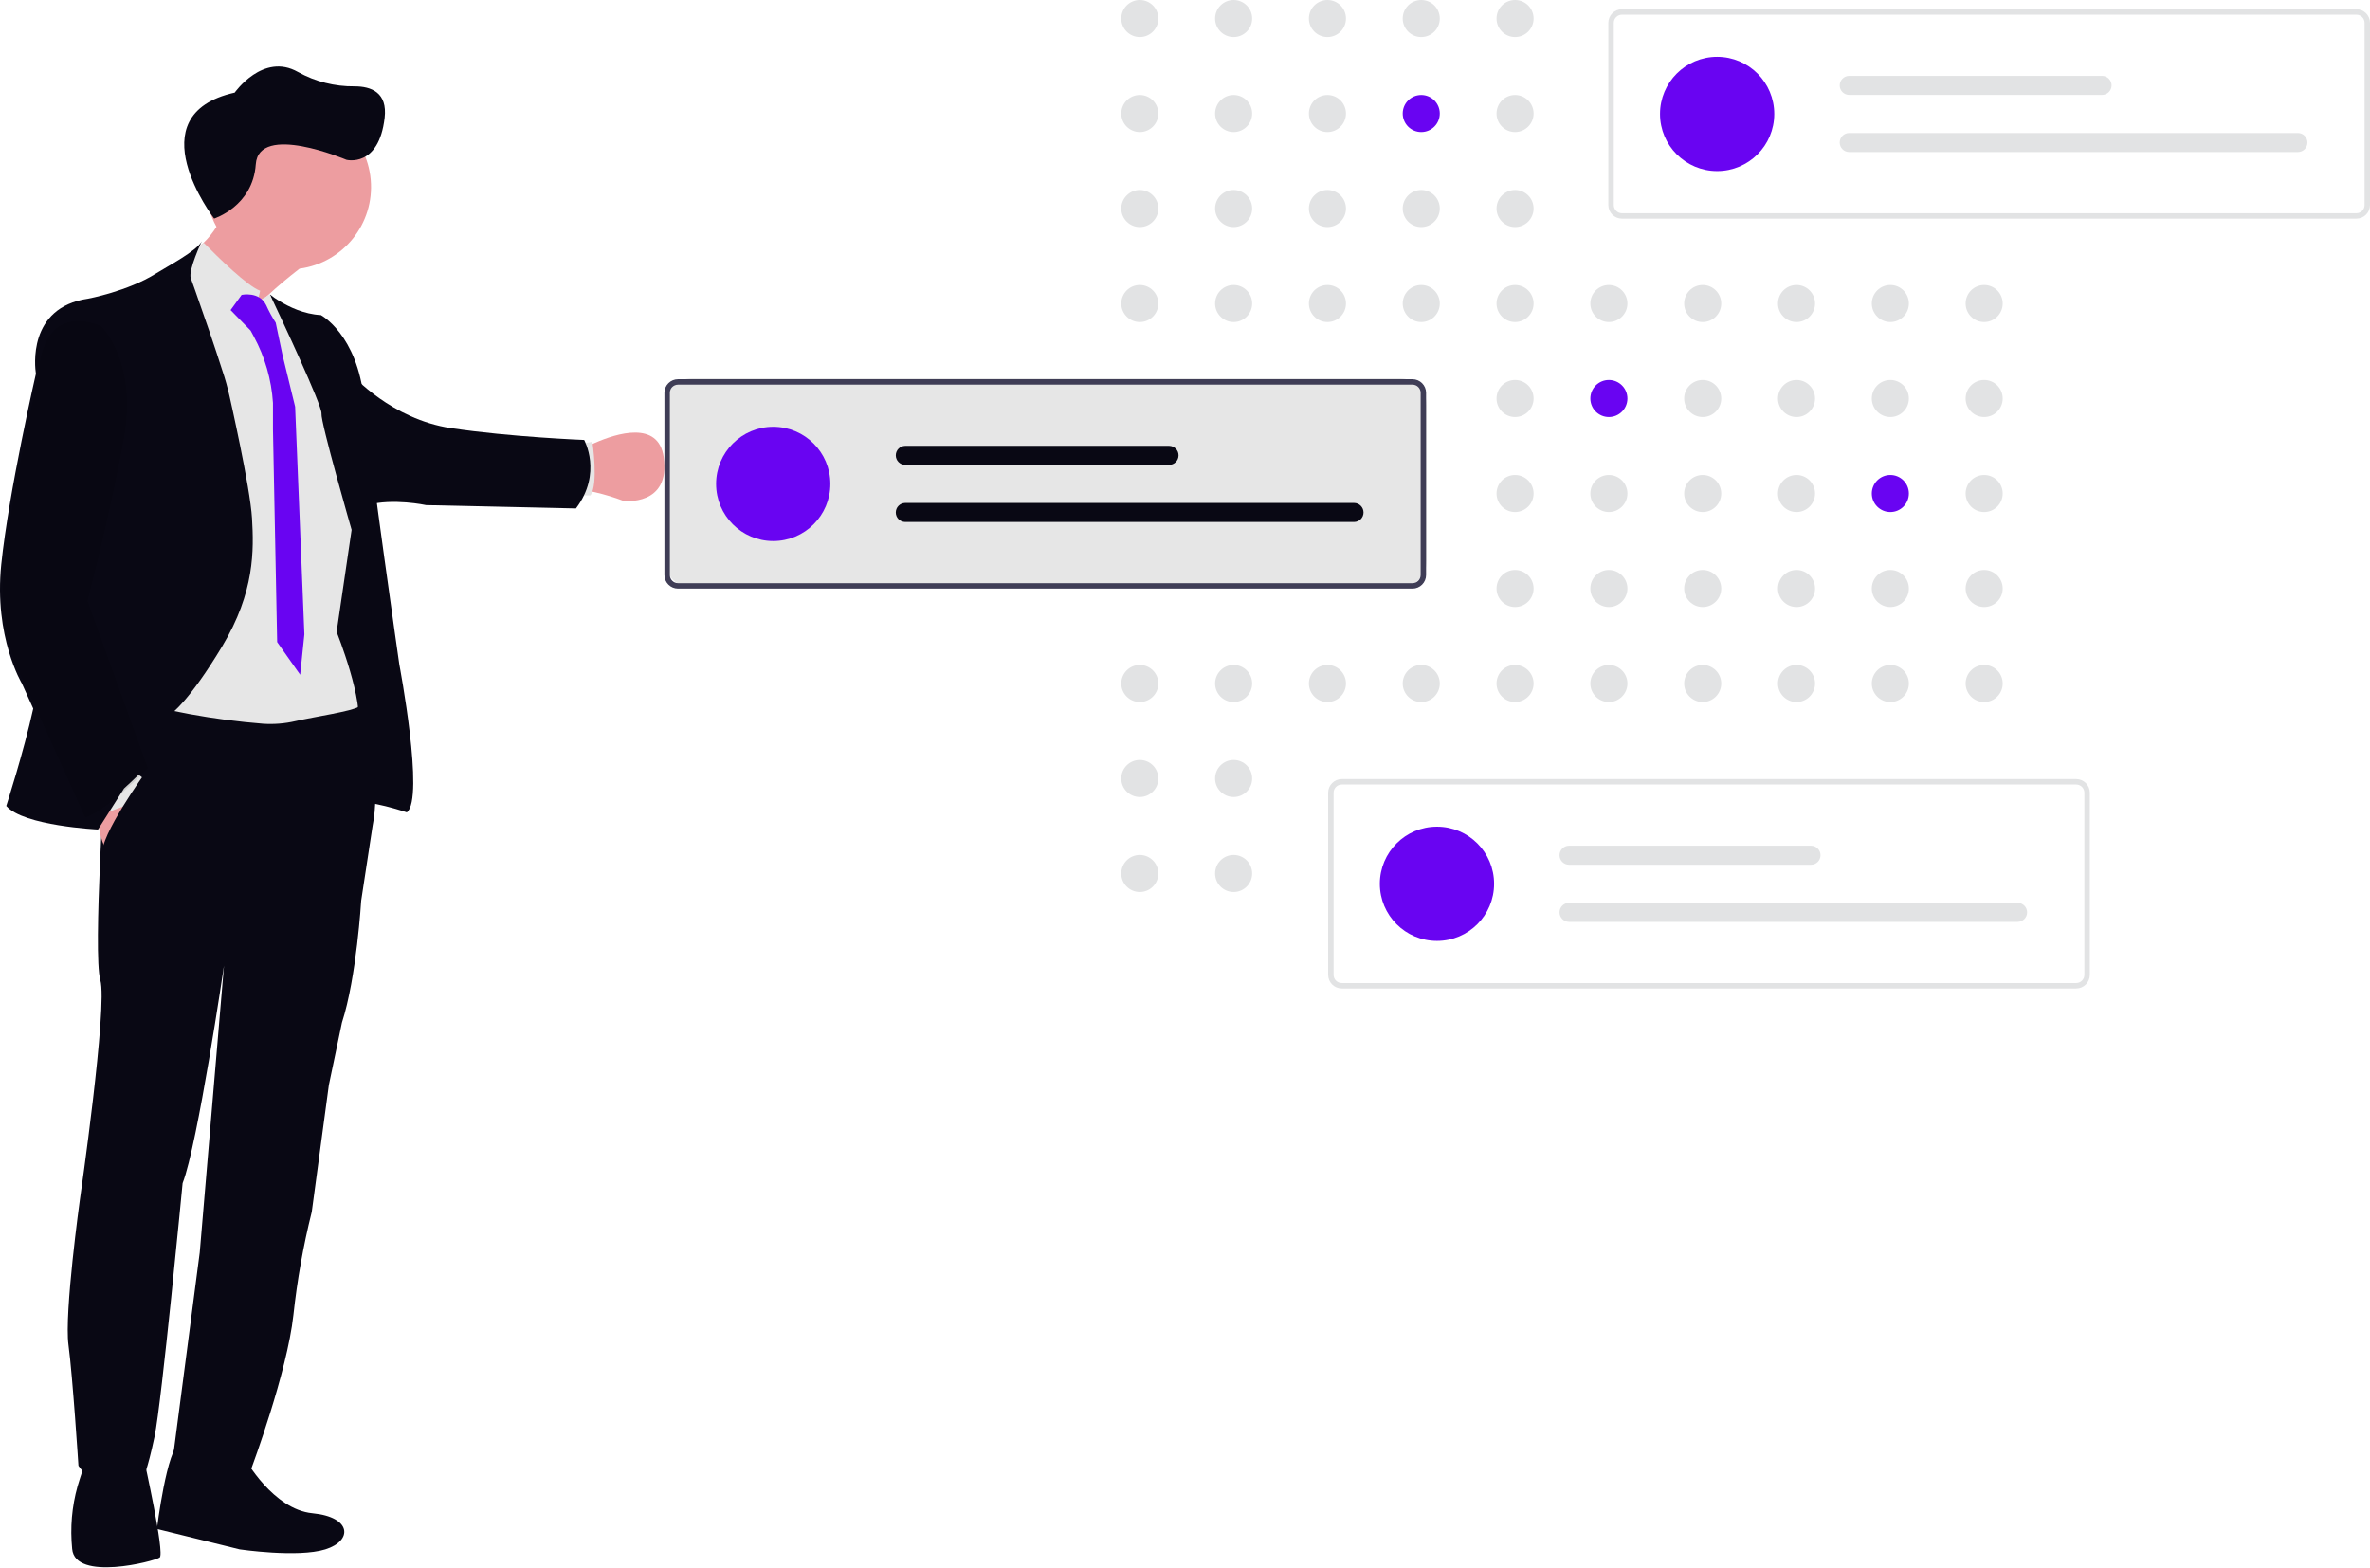
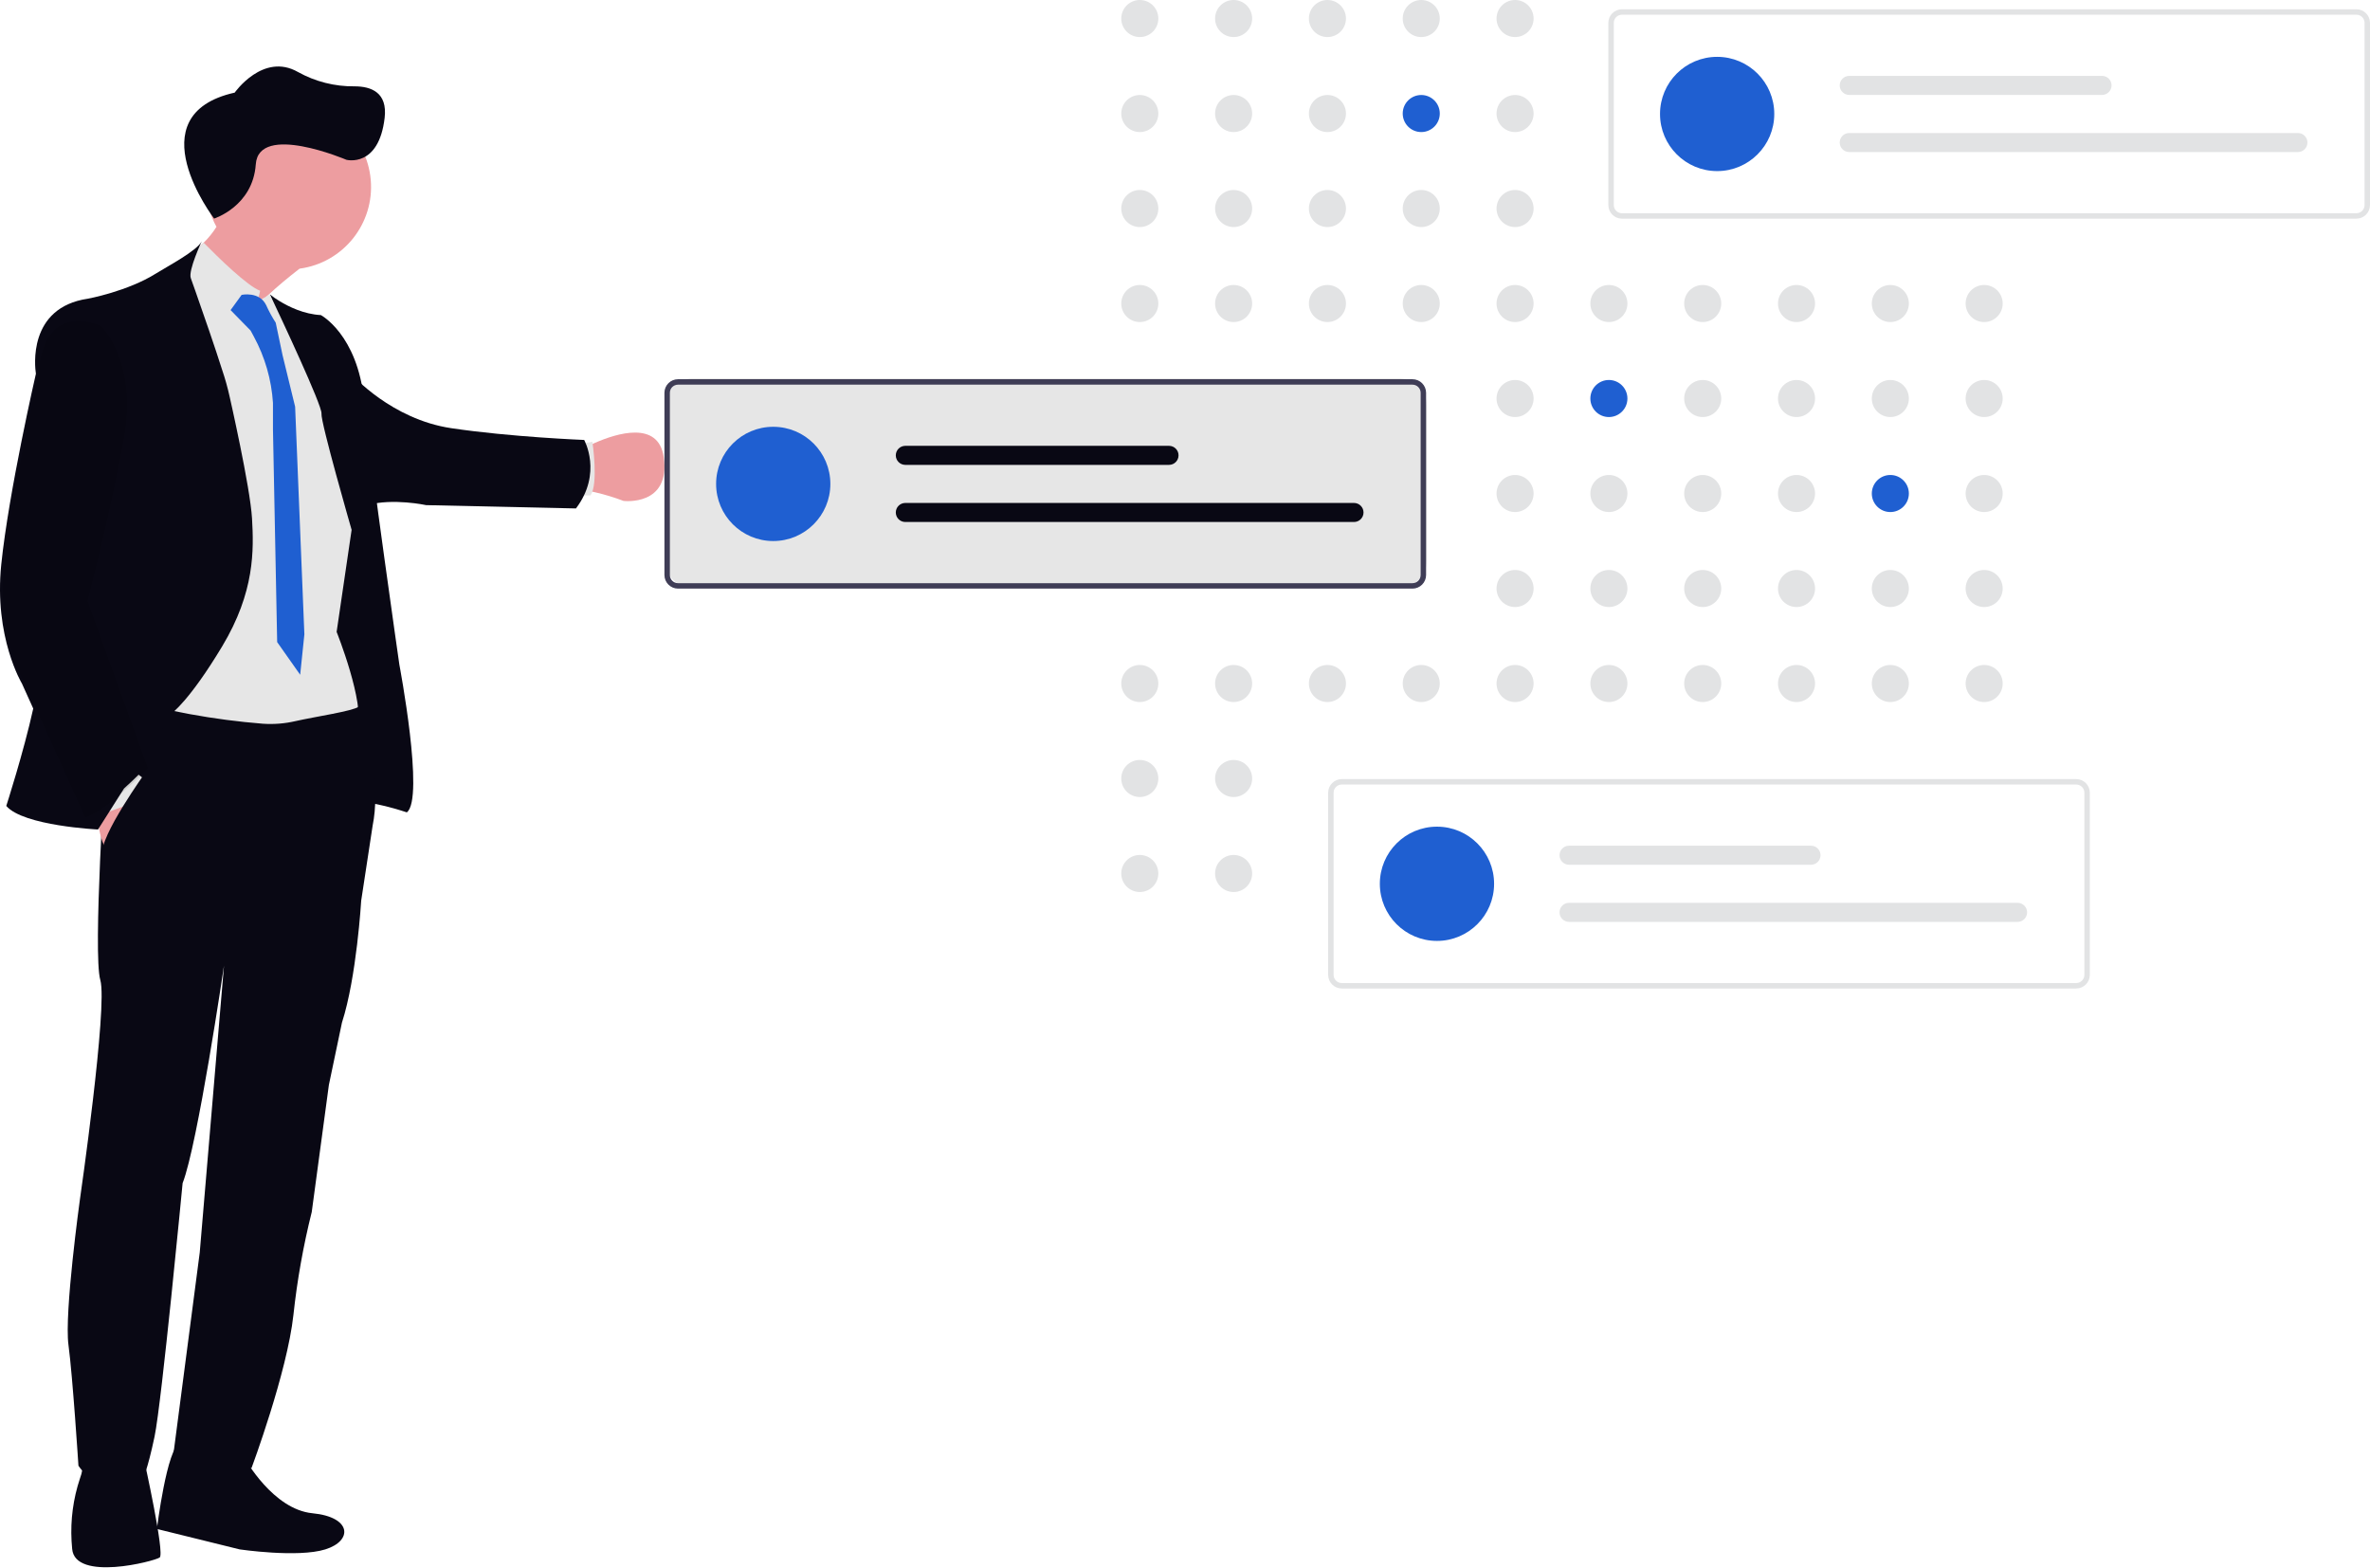
<svg xmlns="http://www.w3.org/2000/svg" width="960" height="634.843" viewBox="0 0 960 634.843">
  <defs>
    <linearGradient id="a" x1="-29.813" y1="3.039" x2="-29.813" y2="4.039" gradientUnits="objectBoundingBox">
      <stop offset="0" stop-color="gray" stop-opacity="0.251" />
      <stop offset="0.54" stop-color="gray" stop-opacity="0.122" />
      <stop offset="1" stop-color="gray" stop-opacity="0.102" />
    </linearGradient>
  </defs>
  <g transform="translate(-580.518 -251.921)">
    <path d="M315.42,349.712c1.033,3.316,1.948,6.478,2.718,9.2l-.48.172C317.06,356.562,316.3,353.3,315.42,349.712Zm-28.668-80.731-.145.082.136-.127Z" transform="translate(401.903 100.9)" fill="url(#a)" />
    <path d="M255.722,692.36c-5.391,1.731-9.441,34.875-9.441,34.875l33.525,8.281s23.513,3.47,34.684,0,10.791-13.1-5.2-14.642-27.363-22.153-27.363-22.153S261.113,690.63,255.722,692.36Z" transform="translate(397.795 144.004)" fill="#090814" />
    <path d="M219.586,698.677a20.19,20.19,0,0,1-1.3,7.783,68.011,68.011,0,0,0-3.371,25.234q.109,1.531.245,3.208c1.16,13.292,33.316,5.02,35.455,3.47s-6.343-39.7-6.343-39.7S219.051,693.286,219.586,698.677Z" transform="translate(394.589 144.428)" fill="#090814" />
    <path d="M.018,65.93C.011,65.913,0,65.9,0,65.89s.929-.46,2.423-1.339c.9-.528,2-1.215,3.226-2.039a55.671,55.671,0,0,0,7.984-6.553,34.074,34.074,0,0,0,5.189-6.428A33.2,33.2,0,0,1,14.667,33.49v-.164A33.384,33.384,0,1,1,52.484,66.478L51.809,67c-3.881,3.01-8.258,6.615-12.458,10.556C37.815,79,36.3,80.472,34.846,81.983a77.884,77.884,0,0,0-8,9.568c-3.784,5.44-6.127,10.908-5.742,15.888a13.447,13.447,0,0,0,.274,1.829c.642,2.841.695,4.064.312,4.063C19.347,113.324.6,67.361.018,65.93Z" transform="translate(649.382 294.266)" fill="#ed9da0" />
    <path d="M403.191,327.39s1.921-1.069,4.82-2.347c8.526-3.715,25.551-9.151,27.7,5.817,2.89,20.079-16.255,17.768-16.255,17.768a89.446,89.446,0,0,0-11.607-3.525,14.91,14.91,0,0,0-5.953-.372Z" transform="translate(413.646 106.198)" fill="#ed9da0" />
    <path d="M400.424,346.056h5.763c3.353-4.53.788-21.746.788-21.746l-5.011.906Z" transform="translate(413.496 106.54)" fill="#e6e6e6" />
    <path d="M35.339,206.251c-3.824,1.928-6.939-21.2-6.939-21.2l-6.349-23.892-.956-50.67L25.127,92a31.277,31.277,0,0,1,5.032-2.321C26.583,76.852,19.586,54.934,18.068,50.188c-.2-.584-.3-.908-.3-.908L6.508,17.429,0,0A35.349,35.349,0,0,0,3.915,2.717C7.694,5.026,13.837,8.034,20.65,8.38c0,0,14.757,7.812,17.5,34.54s14.3,107.071,14.3,107.071,10.292,54.171,3.043,59.8l-.009-.073-.009.09S39.163,204.316,35.339,206.251Z" transform="translate(689.838 371.169)" fill="#090814" />
    <path d="M324.153,352.487c10.411-2.918,23.848,0,23.848,0l60.707,1.341c10.837-14.307,3.325-27.744,3.325-27.744s-29.774-1.169-53.9-4.775-40.021-21.528-40.021-21.528Z" transform="translate(405.112 104.042)" fill="#090814" />
    <path d="M0,200.215l8.316-79.369L10.13,9.929l3.753,1.964-1.343-3.3-.188-.46s3.069-2.539,3.417-1.579A55.975,55.975,0,0,0,23.748,0C29.8,6.146,41.577,17.66,46.627,19.461c0,0-.407,1.85-1.08,4.41l.011,0L49.625,21.5l.292-.17.657-.38s.221.471.635,1.334C54.726,29.719,71.836,66.1,71.473,69.218c-.383,3.46,12.206,47.095,12.206,47.095l-6.072,41.329s11.513,28.7,8.469,39.3c-1.279,4.45-16.641,5.741-34.042,5.742C27.964,202.685,0,200.215,0,200.215Z" transform="translate(639.267 350.228)" fill="#e6e6e6" />
-     <path d="M278.894,276.505l8.1,8.282,1.309,2.419a65.064,65.064,0,0,1,7.761,26.91v10.746l1.7,86.122,9.32,13.238,1.7-16.382-3.744-92.193-5.087-20.84-2.777-13.2a53.049,53.049,0,0,1-3.881-7.131c-2.777-5.681-9.924-4.141-9.924-4.141Z" transform="translate(395.025 101.023)" fill="#6904F2" />
+     <path d="M278.894,276.505l8.1,8.282,1.309,2.419a65.064,65.064,0,0,1,7.761,26.91v10.746l1.7,86.122,9.32,13.238,1.7-16.382-3.744-92.193-5.087-20.84-2.777-13.2a53.049,53.049,0,0,1-3.881-7.131c-2.777-5.681-9.924-4.141-9.924-4.141Z" transform="translate(395.025 101.023)" fill="#1F5FD1" />
    <path d="M218.415,621.871s11.362-78.43,8.282-89.013,2.12-88.8,2.12-88.8l1.712-14.669.96-8.272.408-3.461,1.984.607a292.757,292.757,0,0,0,58.7,10.764,44.779,44.779,0,0,0,13.138-1.051c7.865-1.794,23.069-4,25.723-5.88,0,0,.906,2.437,2.039,6.424,2.609,9.215,6.542,26.829,3.516,41.833l-4.63,30.344s-1.821,30.924-7.8,49.426l-5.292,25.234L312.339,626.8a308.069,308.069,0,0,0-7.421,41.679c-2.528,23.322-16.962,62.012-16.962,62.012s-30.68,4.24-31.586-6.161l10.6-81.121,9.822-116.177s-10.646,72.486-16.762,88.1c0,0-8.481,88.986-11.371,102.694s-4.811,17.333-4.811,17.333-17.922,6.56-26.013-5.581c0,0-2.311-36.016-4.041-48.928C212.054,667.718,218.415,621.871,218.415,621.871Z" transform="translate(394.456 116.049)" fill="#090814" />
    <path d="M231.438,443.686l12.685,6.17L229,478.37c-5.681-5.3-5.011-26.394-5.011-26.394Z" transform="translate(395.522 118.7)" fill="#ed9da0" />
    <path d="M128.7,281.765l5.78,4.53-7.7,11.661-10.5,3.851-.87-7.711Z" transform="translate(503.715 280.621)" fill="#e6e6e6" />
    <path d="M320.6,421.8a.274.274,0,0,1-.054-.136,4.788,4.788,0,0,1-.507.29Z" transform="translate(405.308 116.457)" />
    <path d="M2.542,228.719s7.028-21.767,10.92-39.444L8.891,179.151S-2.521,160.366.513,130.891,14.529,53.722,14.529,53.722s0-.065,0-.189c-.367-2.42-3.45-26.724,21.126-30.293,0,0,16.067-2.972,27.572-10.219C67.5,10.328,79.768,3.905,81.718,0c0,0-5.532,11.8-4.443,14.9.589,1.631,1.208,3.381,1.852,5.212C82.7,30.26,87.077,42.929,89.969,52.046a103.1,103.1,0,0,1,3.054,10.919s8.325,36.557,9.059,49.277S103.271,142,89.969,164.117,69.6,191.144,69.6,191.144l-6.355,10-5.658,8.917,1.206,3.343s-3.733,3.894-8.566,8.258l-10.531,16.6S9.477,236.812,2.542,228.719Z" transform="translate(580.518 349.658)" fill="#090814" />
    <path d="M204.181,301.358s-10.982,47.7-14.017,77.17,8.381,48.257,8.381,48.257l24.419,54.192c8.381-2.156,25.433-19.934,25.433-19.934L223.933,393.27s9.07-34.222,14.742-65.745-9.36-45.666-9.36-45.666C204.172,272.327,204.181,301.358,204.181,301.358Z" transform="translate(392.027 102.021)" opacity="0.1" style="isolation:isolate" />
    <path d="M247.556,452.752l-6.741,19.272-7.511,10.3s-5.627,3.76-7.031-3.271S243.9,445.621,243.9,445.621C246.9,444.434,247.556,452.752,247.556,452.752Z" transform="translate(395.75 118.885)" fill="#090814" />
    <path d="M266.857,244.888s-32.155-41.945,8.337-51.014c0,0,11.5-16.425,25.637-8.346a46.032,46.032,0,0,0,22.894,5.8c6.848,0,13.4,2.551,12.207,12.754-2.382,20.406-15.482,17-15.482,17s-35.527-15.152-36.718,1.853S266.857,244.888,266.857,244.888Z" transform="translate(400.392 95.564)" fill="#090814" />
    <circle cx="7.507" cy="7.507" r="7.507" transform="translate(1034.702 251.921)" fill="#e2e3e4" />
    <circle cx="7.507" cy="7.507" r="7.507" transform="translate(1072.706 251.921)" fill="#e2e3e4" />
    <circle cx="7.507" cy="7.507" r="7.507" transform="translate(1110.707 251.921)" fill="#e2e3e4" />
    <circle cx="7.507" cy="7.507" r="7.507" transform="translate(1148.708 251.921)" fill="#e2e3e4" />
    <circle cx="7.507" cy="7.507" r="7.507" transform="translate(1186.711 251.921)" fill="#e2e3e4" />
    <circle cx="7.507" cy="7.507" r="7.507" transform="translate(1034.702 290.4)" fill="#e2e3e4" />
    <circle cx="7.507" cy="7.507" r="7.507" transform="translate(1072.706 290.4)" fill="#e2e3e4" />
    <circle cx="7.507" cy="7.507" r="7.507" transform="translate(1110.707 290.4)" fill="#e2e3e4" />
-     <circle cx="7.507" cy="7.507" r="7.507" transform="translate(1148.708 290.4)" fill="#6904F2" />
+     <circle cx="7.507" cy="7.507" r="7.507" transform="translate(1148.708 290.4)" fill="#1F5FD1" />
    <circle cx="7.507" cy="7.507" r="7.507" transform="translate(1186.711 290.4)" fill="#e2e3e4" />
    <circle cx="7.507" cy="7.507" r="7.507" transform="translate(1262.716 290.4)" fill="#e2e3e4" />
    <circle cx="7.507" cy="7.507" r="7.507" transform="translate(1034.702 328.879)" fill="#e2e3e4" />
    <circle cx="7.507" cy="7.507" r="7.507" transform="translate(1072.706 328.879)" fill="#e2e3e4" />
    <circle cx="7.507" cy="7.507" r="7.507" transform="translate(1110.707 328.879)" fill="#e2e3e4" />
    <circle cx="7.507" cy="7.507" r="7.507" transform="translate(1148.708 328.879)" fill="#e2e3e4" />
    <circle cx="7.507" cy="7.507" r="7.507" transform="translate(1186.711 328.879)" fill="#e2e3e4" />
    <circle cx="7.507" cy="7.507" r="7.507" transform="translate(1034.702 367.358)" fill="#e2e3e4" />
    <circle cx="7.507" cy="7.507" r="7.507" transform="translate(1072.706 367.358)" fill="#e2e3e4" />
    <circle cx="7.507" cy="7.507" r="7.507" transform="translate(1110.707 367.358)" fill="#e2e3e4" />
    <circle cx="7.507" cy="7.507" r="7.507" transform="translate(1148.708 367.358)" fill="#e2e3e4" />
    <circle cx="7.507" cy="7.507" r="7.507" transform="translate(1186.711 367.358)" fill="#e2e3e4" />
    <circle cx="7.507" cy="7.507" r="7.507" transform="translate(1224.712 367.358)" fill="#e2e3e4" />
    <circle cx="7.507" cy="7.507" r="7.507" transform="translate(1262.716 367.358)" fill="#e2e3e4" />
    <circle cx="7.507" cy="7.507" r="7.507" transform="translate(1300.717 367.358)" fill="#e2e3e4" />
    <circle cx="7.507" cy="7.507" r="7.507" transform="translate(1338.718 367.358)" fill="#e2e3e4" />
    <circle cx="7.507" cy="7.507" r="7.507" transform="translate(1376.721 367.358)" fill="#e2e3e4" />
    <circle cx="7.507" cy="7.507" r="7.507" transform="translate(1186.711 405.838)" fill="#e2e3e4" />
-     <circle cx="7.507" cy="7.507" r="7.507" transform="translate(1224.712 405.838)" fill="#6904F2" />
+     <circle cx="7.507" cy="7.507" r="7.507" transform="translate(1224.712 405.838)" fill="#1F5FD1" />
    <circle cx="7.507" cy="7.507" r="7.507" transform="translate(1262.716 405.838)" fill="#e2e3e4" />
    <circle cx="7.507" cy="7.507" r="7.507" transform="translate(1300.717 405.838)" fill="#e2e3e4" />
    <circle cx="7.507" cy="7.507" r="7.507" transform="translate(1338.718 405.838)" fill="#e2e3e4" />
    <circle cx="7.507" cy="7.507" r="7.507" transform="translate(1376.721 405.838)" fill="#e2e3e4" />
    <circle cx="7.507" cy="7.507" r="7.507" transform="translate(1186.711 444.317)" fill="#e2e3e4" />
    <circle cx="7.507" cy="7.507" r="7.507" transform="translate(1224.712 444.317)" fill="#e2e3e4" />
    <circle cx="7.507" cy="7.507" r="7.507" transform="translate(1262.716 444.317)" fill="#e2e3e4" />
    <circle cx="7.507" cy="7.507" r="7.507" transform="translate(1300.717 444.317)" fill="#e2e3e4" />
-     <circle cx="7.507" cy="7.507" r="7.507" transform="translate(1338.718 444.317)" fill="#6904F2" />
+     <circle cx="7.507" cy="7.507" r="7.507" transform="translate(1338.718 444.317)" fill="#1F5FD1" />
    <circle cx="7.507" cy="7.507" r="7.507" transform="translate(1376.721 444.317)" fill="#e2e3e4" />
    <circle cx="7.507" cy="7.507" r="7.507" transform="translate(1186.711 482.795)" fill="#e2e3e4" />
    <circle cx="7.507" cy="7.507" r="7.507" transform="translate(1224.712 482.795)" fill="#e2e3e4" />
    <circle cx="7.507" cy="7.507" r="7.507" transform="translate(1262.716 482.795)" fill="#e2e3e4" />
    <circle cx="7.507" cy="7.507" r="7.507" transform="translate(1300.717 482.795)" fill="#e2e3e4" />
    <circle cx="7.507" cy="7.507" r="7.507" transform="translate(1338.718 482.795)" fill="#e2e3e4" />
    <circle cx="7.507" cy="7.507" r="7.507" transform="translate(1376.721 482.795)" fill="#e2e3e4" />
    <circle cx="7.507" cy="7.507" r="7.507" transform="translate(1034.702 521.274)" fill="#e2e3e4" />
    <circle cx="7.507" cy="7.507" r="7.507" transform="translate(1072.706 521.274)" fill="#e2e3e4" />
    <circle cx="7.507" cy="7.507" r="7.507" transform="translate(1110.707 521.274)" fill="#e2e3e4" />
    <circle cx="7.507" cy="7.507" r="7.507" transform="translate(1148.708 521.274)" fill="#e2e3e4" />
    <circle cx="7.507" cy="7.507" r="7.507" transform="translate(1186.711 521.274)" fill="#e2e3e4" />
    <circle cx="7.507" cy="7.507" r="7.507" transform="translate(1224.712 521.274)" fill="#e2e3e4" />
    <circle cx="7.507" cy="7.507" r="7.507" transform="translate(1262.716 521.274)" fill="#e2e3e4" />
    <circle cx="7.507" cy="7.507" r="7.507" transform="translate(1300.717 521.274)" fill="#e2e3e4" />
    <circle cx="7.507" cy="7.507" r="7.507" transform="translate(1338.718 521.274)" fill="#e2e3e4" />
    <circle cx="7.507" cy="7.507" r="7.507" transform="translate(1376.721 521.274)" fill="#e2e3e4" />
    <circle cx="7.507" cy="7.507" r="7.507" transform="translate(1034.668 574.736) rotate(-89.767)" fill="#e2e3e4" />
    <circle cx="7.507" cy="7.507" r="7.507" transform="translate(1072.706 559.753)" fill="#e2e3e4" />
    <circle cx="7.507" cy="7.507" r="7.507" transform="translate(1034.668 613.215) rotate(-89.767)" fill="#e2e3e4" />
    <circle cx="7.507" cy="7.507" r="7.507" transform="translate(1072.706 598.232)" fill="#e2e3e4" />
    <circle cx="7.507" cy="7.507" r="7.507" transform="translate(1148.708 598.232)" fill="#e2e3e4" />
    <path d="M1114.785,250.146h-297.5a5.516,5.516,0,0,1-5.509-5.509v-73.8a5.516,5.516,0,0,1,5.509-5.509h297.5a5.516,5.516,0,0,1,5.509,5.509v73.8a5.516,5.516,0,0,1-5.509,5.509Zm-297.5-82.612a3.309,3.309,0,0,0-3.306,3.306v73.8a3.309,3.309,0,0,0,3.306,3.306h297.5a3.309,3.309,0,0,0,3.306-3.306v-73.8a3.309,3.309,0,0,0-3.306-3.306Z" transform="translate(420.224 90.347)" fill="#e2e3e4" />
-     <circle cx="23.139" cy="23.139" r="23.139" transform="translate(1252.932 274.946)" fill="#6904F2" />
+     <circle cx="23.139" cy="23.139" r="23.139" transform="translate(1252.932 274.946)" fill="#1F5FD1" />
    <path d="M900.63,189.817a3.857,3.857,0,0,0,0,7.713H1003.1a3.856,3.856,0,1,0,0-7.713Z" transform="translate(428.882 92.841)" fill="#e2e3e4" />
    <path d="M900.63,210.817a3.857,3.857,0,0,0,0,7.713h181.807a3.856,3.856,0,1,0,0-7.713Z" transform="translate(428.882 94.98)" fill="#e2e3e4" />
    <g transform="translate(849.653 405.166)">
      <path d="M11.019,0H297.5A11.019,11.019,0,0,1,308.52,11.019V73.824A11.019,11.019,0,0,1,297.5,84.843H11.019A11.019,11.019,0,0,1,0,73.824V11.019A11.019,11.019,0,0,1,11.019,0Z" transform="translate(0.249)" fill="#e6e6e6" />
      <path d="M767.785,386.146h-297.5a5.516,5.516,0,0,1-5.509-5.509v-73.8a5.516,5.516,0,0,1,5.509-5.509h297.5a5.516,5.516,0,0,1,5.509,5.509v73.8A5.516,5.516,0,0,1,767.785,386.146Zm-297.5-82.612a3.309,3.309,0,0,0-3.305,3.306v73.8a3.309,3.309,0,0,0,3.306,3.306h297.5a3.309,3.309,0,0,0,3.306-3.306v-73.8a3.309,3.309,0,0,0-3.306-3.306Z" transform="translate(-464.774 -300.966)" fill="#3f3d56" />
-       <circle cx="23.139" cy="23.139" r="23.139" transform="translate(20.935 19.632)" fill="#6904F2" />
+       <circle cx="23.139" cy="23.139" r="23.139" transform="translate(20.935 19.632)" fill="#1F5FD1" />
      <path d="M553.63,325.817a3.857,3.857,0,0,0,0,7.713H660.51a3.856,3.856,0,1,0,0-7.713Z" transform="translate(-456.116 -298.472)" fill="#090814" />
      <path d="M553.63,346.817a3.857,3.857,0,0,0,0,7.713H735.437a3.856,3.856,0,1,0,0-7.713Z" transform="translate(-456.116 -296.333)" fill="#090814" />
    </g>
    <path d="M1011.785,533.146h-297.5a5.516,5.516,0,0,1-5.509-5.509v-73.8a5.516,5.516,0,0,1,5.509-5.509h297.5a5.516,5.516,0,0,1,5.509,5.509v73.8A5.516,5.516,0,0,1,1011.785,533.146Zm-297.5-82.612a3.309,3.309,0,0,0-3.306,3.306v73.8a3.309,3.309,0,0,0,3.306,3.306h297.5a3.309,3.309,0,0,0,3.306-3.306v-73.8a3.309,3.309,0,0,0-3.306-3.306Z" transform="translate(409.732 119.173)" fill="#e2e3e4" />
-     <circle cx="23.139" cy="23.139" r="23.139" transform="translate(1139.441 586.771)" fill="#6904F2" />
+     <circle cx="23.139" cy="23.139" r="23.139" transform="translate(1139.441 586.771)" fill="#1F5FD1" />
    <path d="M797.63,472.817a3.857,3.857,0,0,0,0,7.713H895.7a3.856,3.856,0,1,0,0-7.713Z" transform="translate(418.39 121.667)" fill="#e2e3e4" />
    <path d="M797.63,493.817a3.857,3.857,0,0,0,0,7.713H979.437a3.857,3.857,0,0,0,0-7.713Z" transform="translate(418.39 123.806)" fill="#e2e3e4" />
  </g>
</svg>
